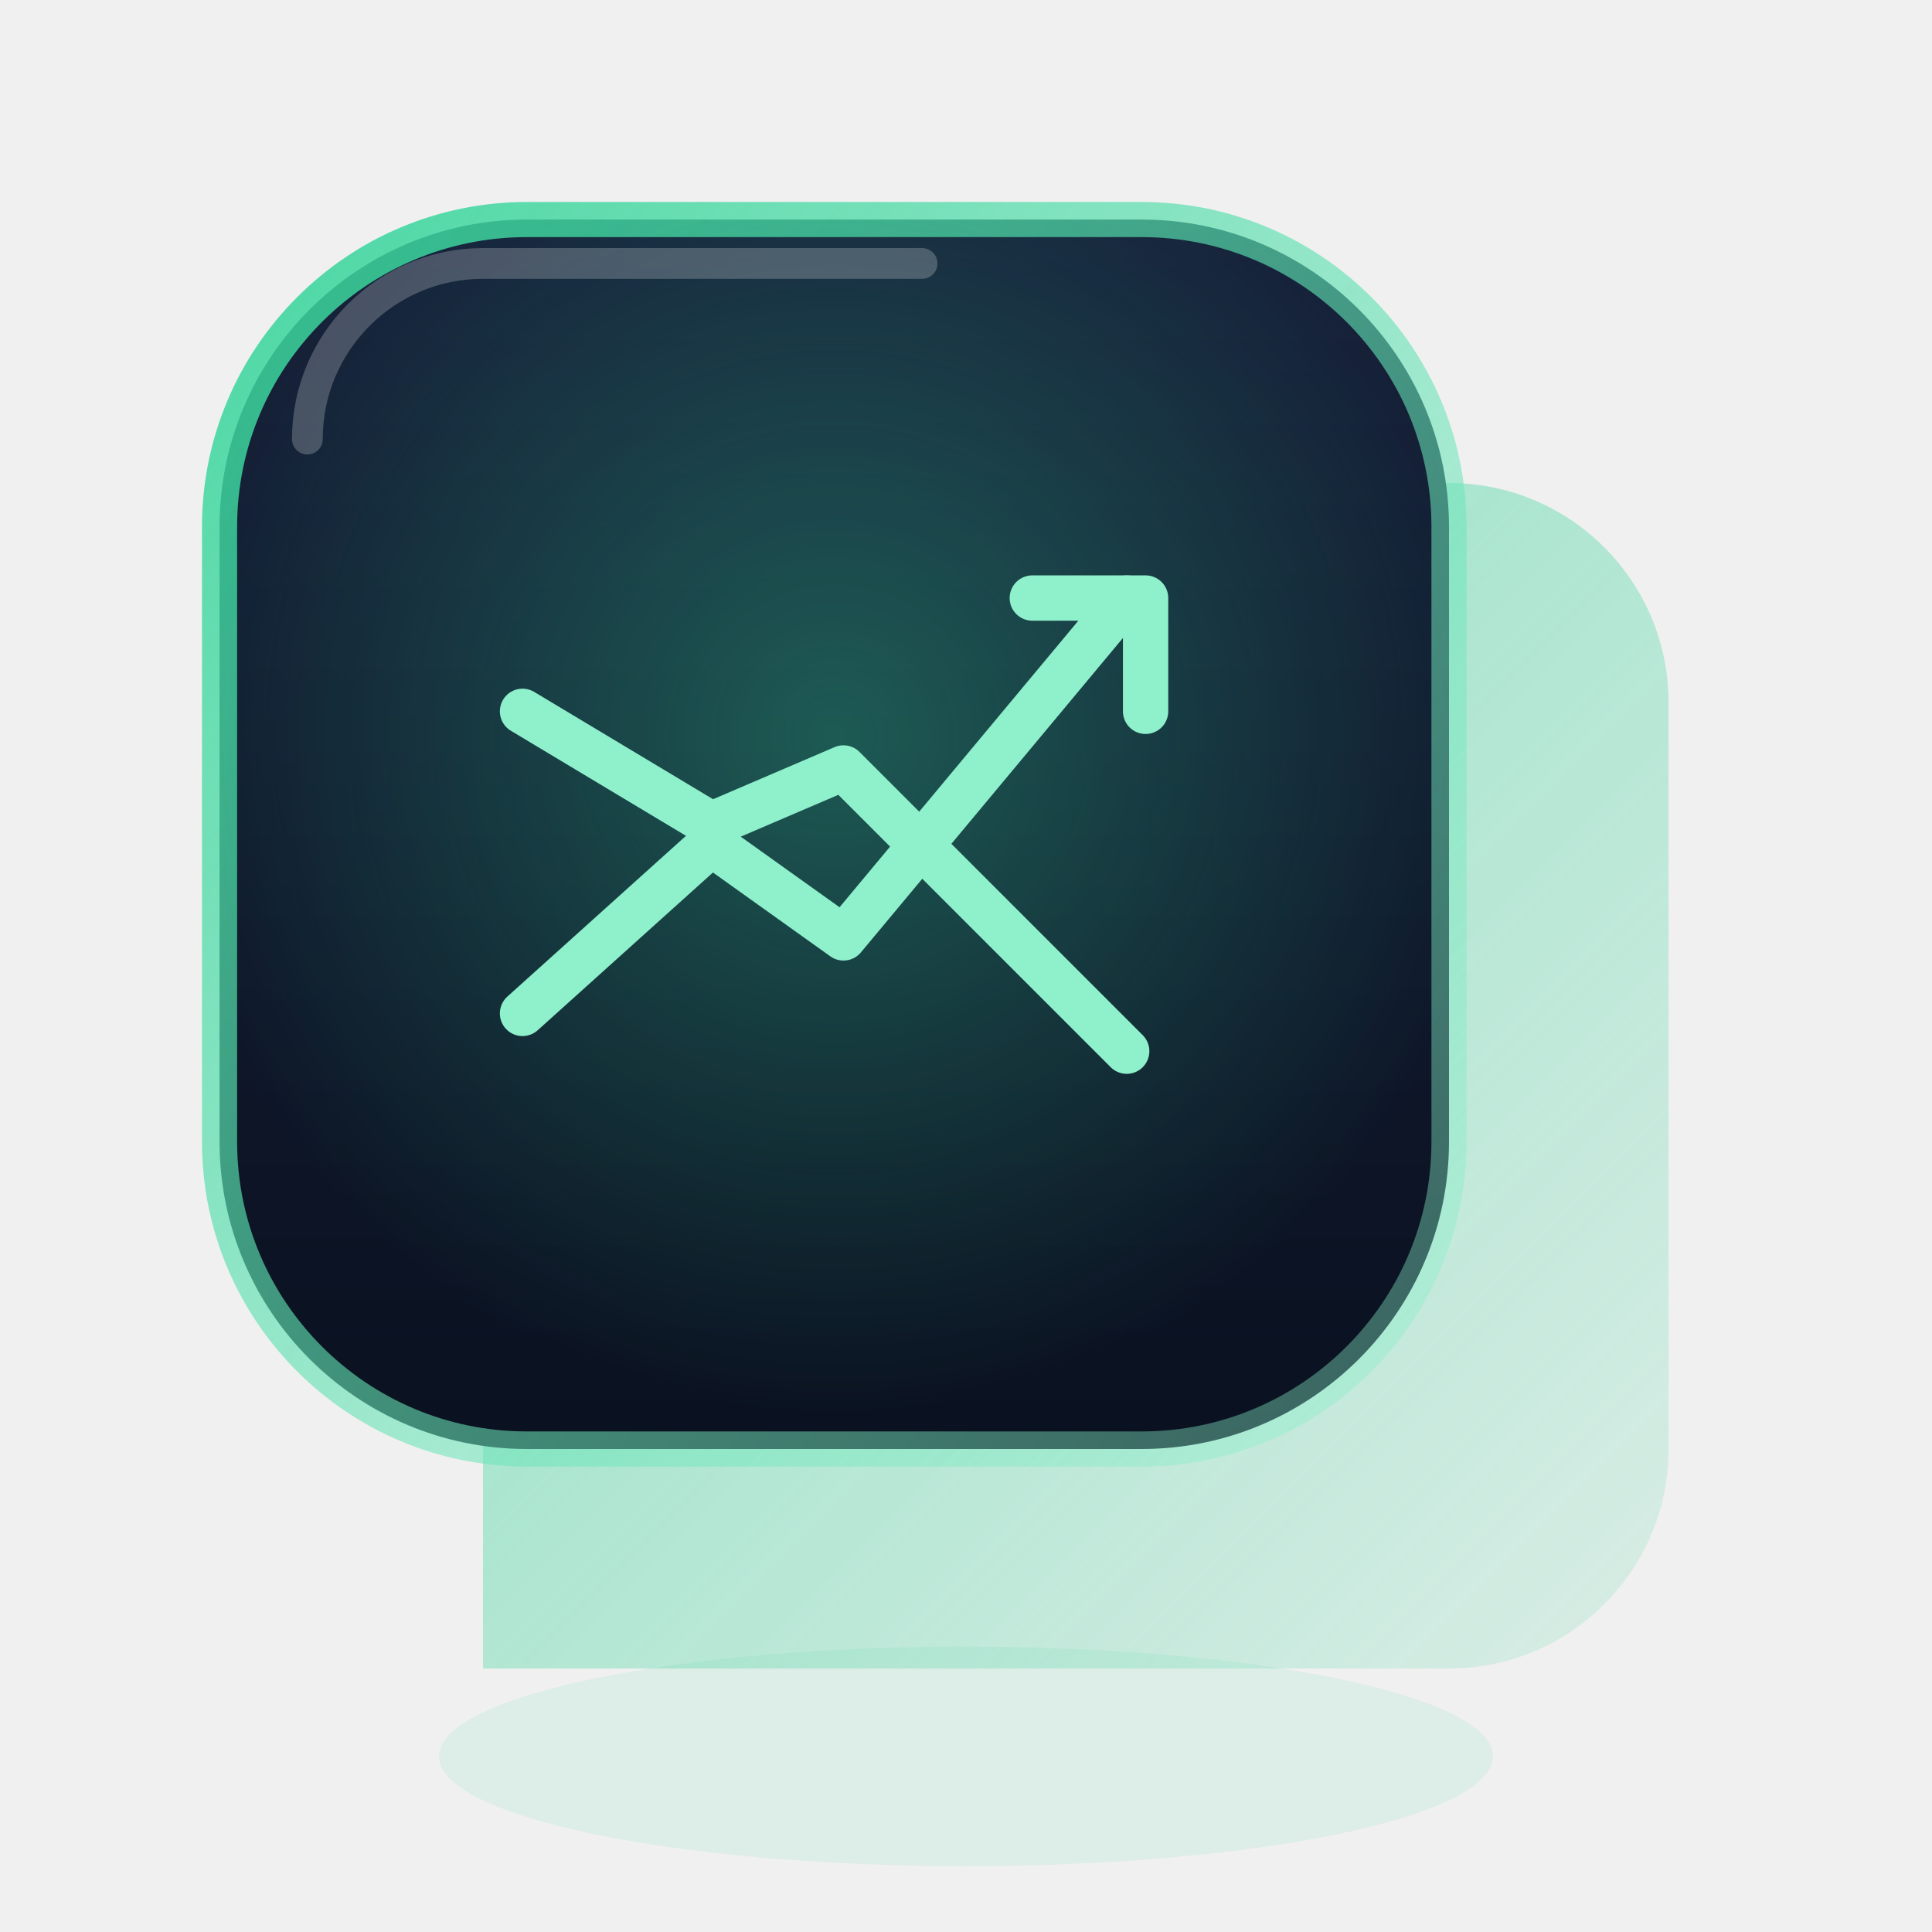
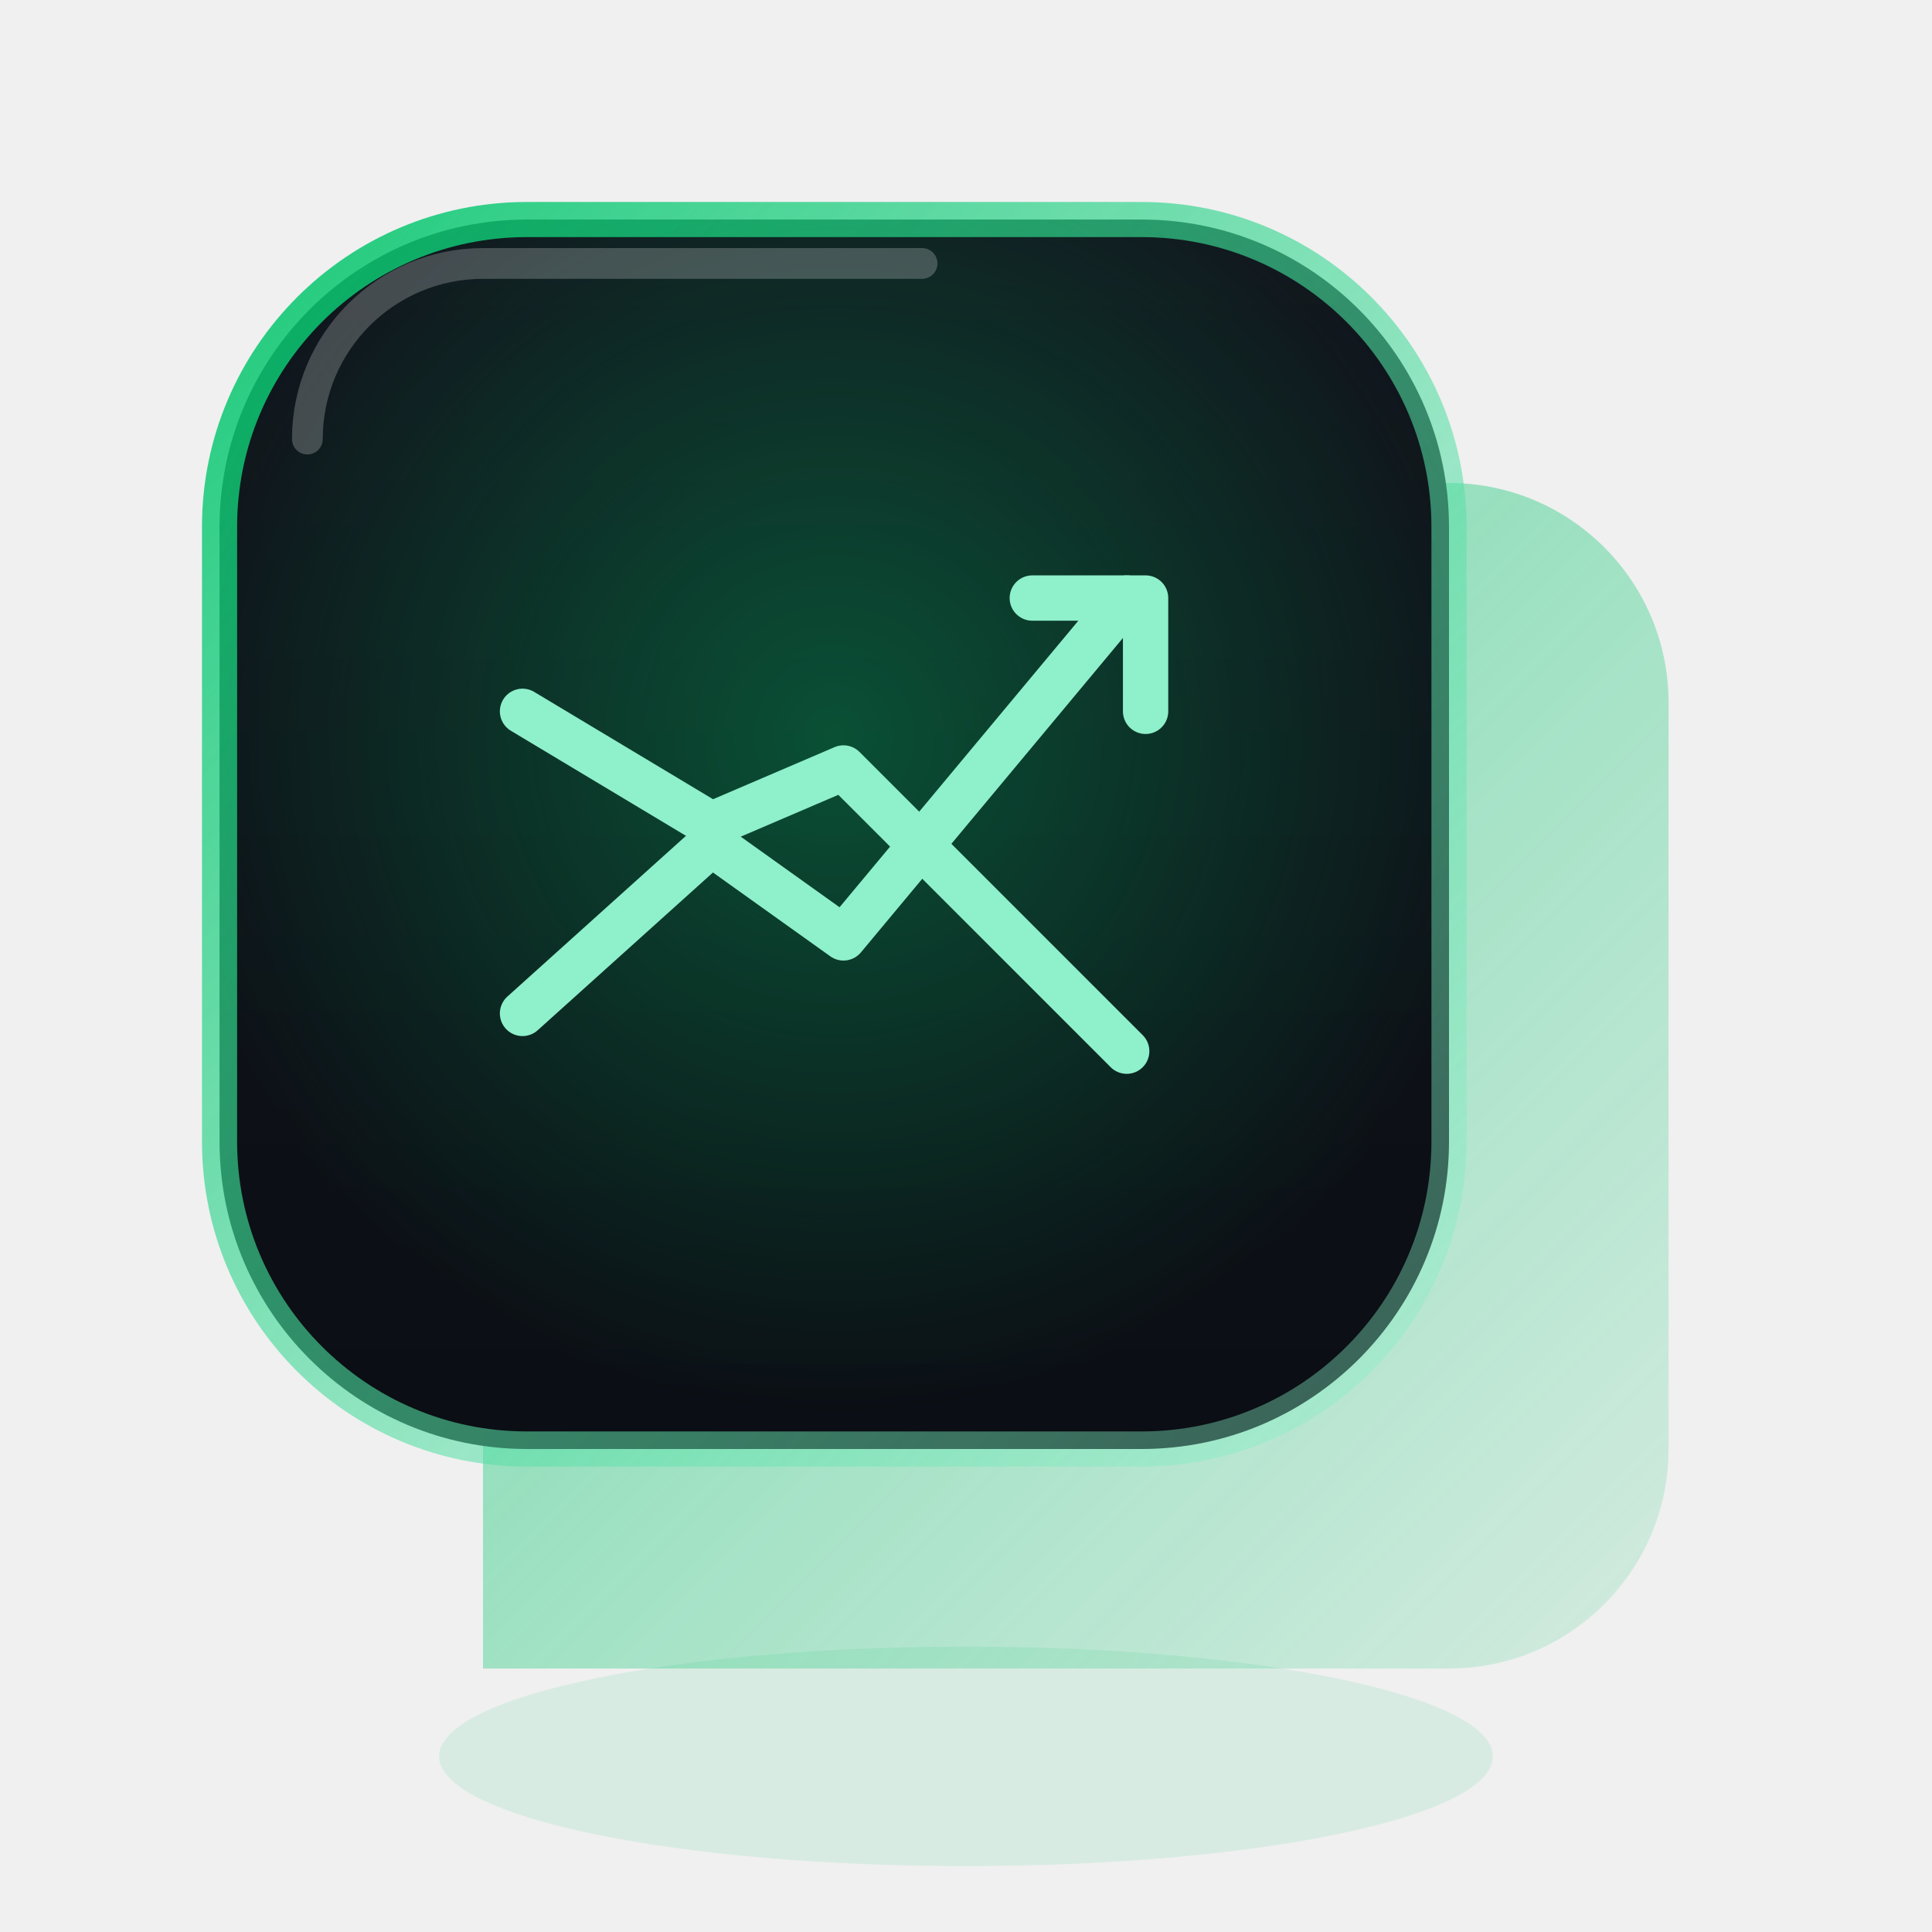
<svg xmlns="http://www.w3.org/2000/svg" viewBox="0 0 88 88" width="88" height="88" role="img" aria-label="Product 18 icon">
  <defs>
    <linearGradient id="f18" x1="0" y1="0" x2="0" y2="1">
-       <stop offset="0%" stop-color="#16203a" />
-       <stop offset="100%" stop-color="#0a1120" />
+       <stop offset="0%" stop-color="#11151d" />
+       <stop offset="100%" stop-color="#0b0e14" />
    </linearGradient>
    <linearGradient id="e18" x1="0" y1="0" x2="1" y2="1">
-       <stop offset="0%" stop-color="#34d399" stop-opacity="0.55" />
-       <stop offset="100%" stop-color="#34d399" stop-opacity="0.12" />
+       <stop offset="0%" stop-color="#00c46a" stop-opacity="0.55" />
+       <stop offset="100%" stop-color="#00c46a" stop-opacity="0.12" />
    </linearGradient>
    <linearGradient id="s18" x1="0" y1="0" x2="1" y2="1">
-       <stop offset="0%" stop-color="#34d399" stop-opacity="0.9" />
+       <stop offset="0%" stop-color="#00c46a" stop-opacity="0.9" />
      <stop offset="100%" stop-color="#8ff0cc" stop-opacity="0.35" />
    </linearGradient>
    <radialGradient id="g18" cx="50%" cy="42%" r="55%">
-       <stop offset="0%" stop-color="#34d399" stop-opacity="0.35" />
-       <stop offset="100%" stop-color="#34d399" stop-opacity="0" />
+       <stop offset="0%" stop-color="#00c46a" stop-opacity="0.35" />
+       <stop offset="100%" stop-color="#00c46a" stop-opacity="0" />
    </radialGradient>
  </defs>
-   <ellipse cx="44" cy="80" rx="24" ry="5" fill="#34d399" opacity="0.10">
+   <ellipse cx="44" cy="80" rx="24" ry="5" fill="#00c46a" opacity="0.10">
    <animate attributeName="rx" values="24;20;24" dur="5s" repeatCount="indefinite" />
    <animate attributeName="opacity" values="0.10;0.05;0.10" dur="5s" repeatCount="indefinite" />
  </ellipse>
  <g>
    <animateTransform attributeName="transform" type="translate" values="0 0; 0 -4; 0 0" dur="5s" repeatCount="indefinite" calcMode="spline" keySplines="0.4 0 0.6 1; 0.4 0 0.6 1" keyTimes="0;0.5;1" />
    <path d="M22 22h44a10 10 0 0 1 10 10v34a10 10 0 0 1-10 10H22z" fill="url(#e18)" />
    <rect x="10" y="10" width="56" height="56" rx="14" fill="url(#f18)" stroke="url(#s18)" stroke-width="1.6" />
    <rect x="10" y="10" width="56" height="56" rx="14" fill="url(#g18)" />
    <g transform="translate(-2,-2) scale(0.86) translate(6,6)" fill="none" stroke="#8ff0cc" stroke-width="2.4" stroke-linecap="round" stroke-linejoin="round">
      <path d="M24 50l10-9 7 5 15-18" />
      <path d="M24 34l10 6 7-3 15 15" />
      <path d="M51 28h6v6" />
    </g>
    <path d="M14 20a8 8 0 0 1 8-8h20" fill="none" stroke="#ffffff" stroke-opacity="0.22" stroke-width="1.4" stroke-linecap="round" />
  </g>
</svg>
